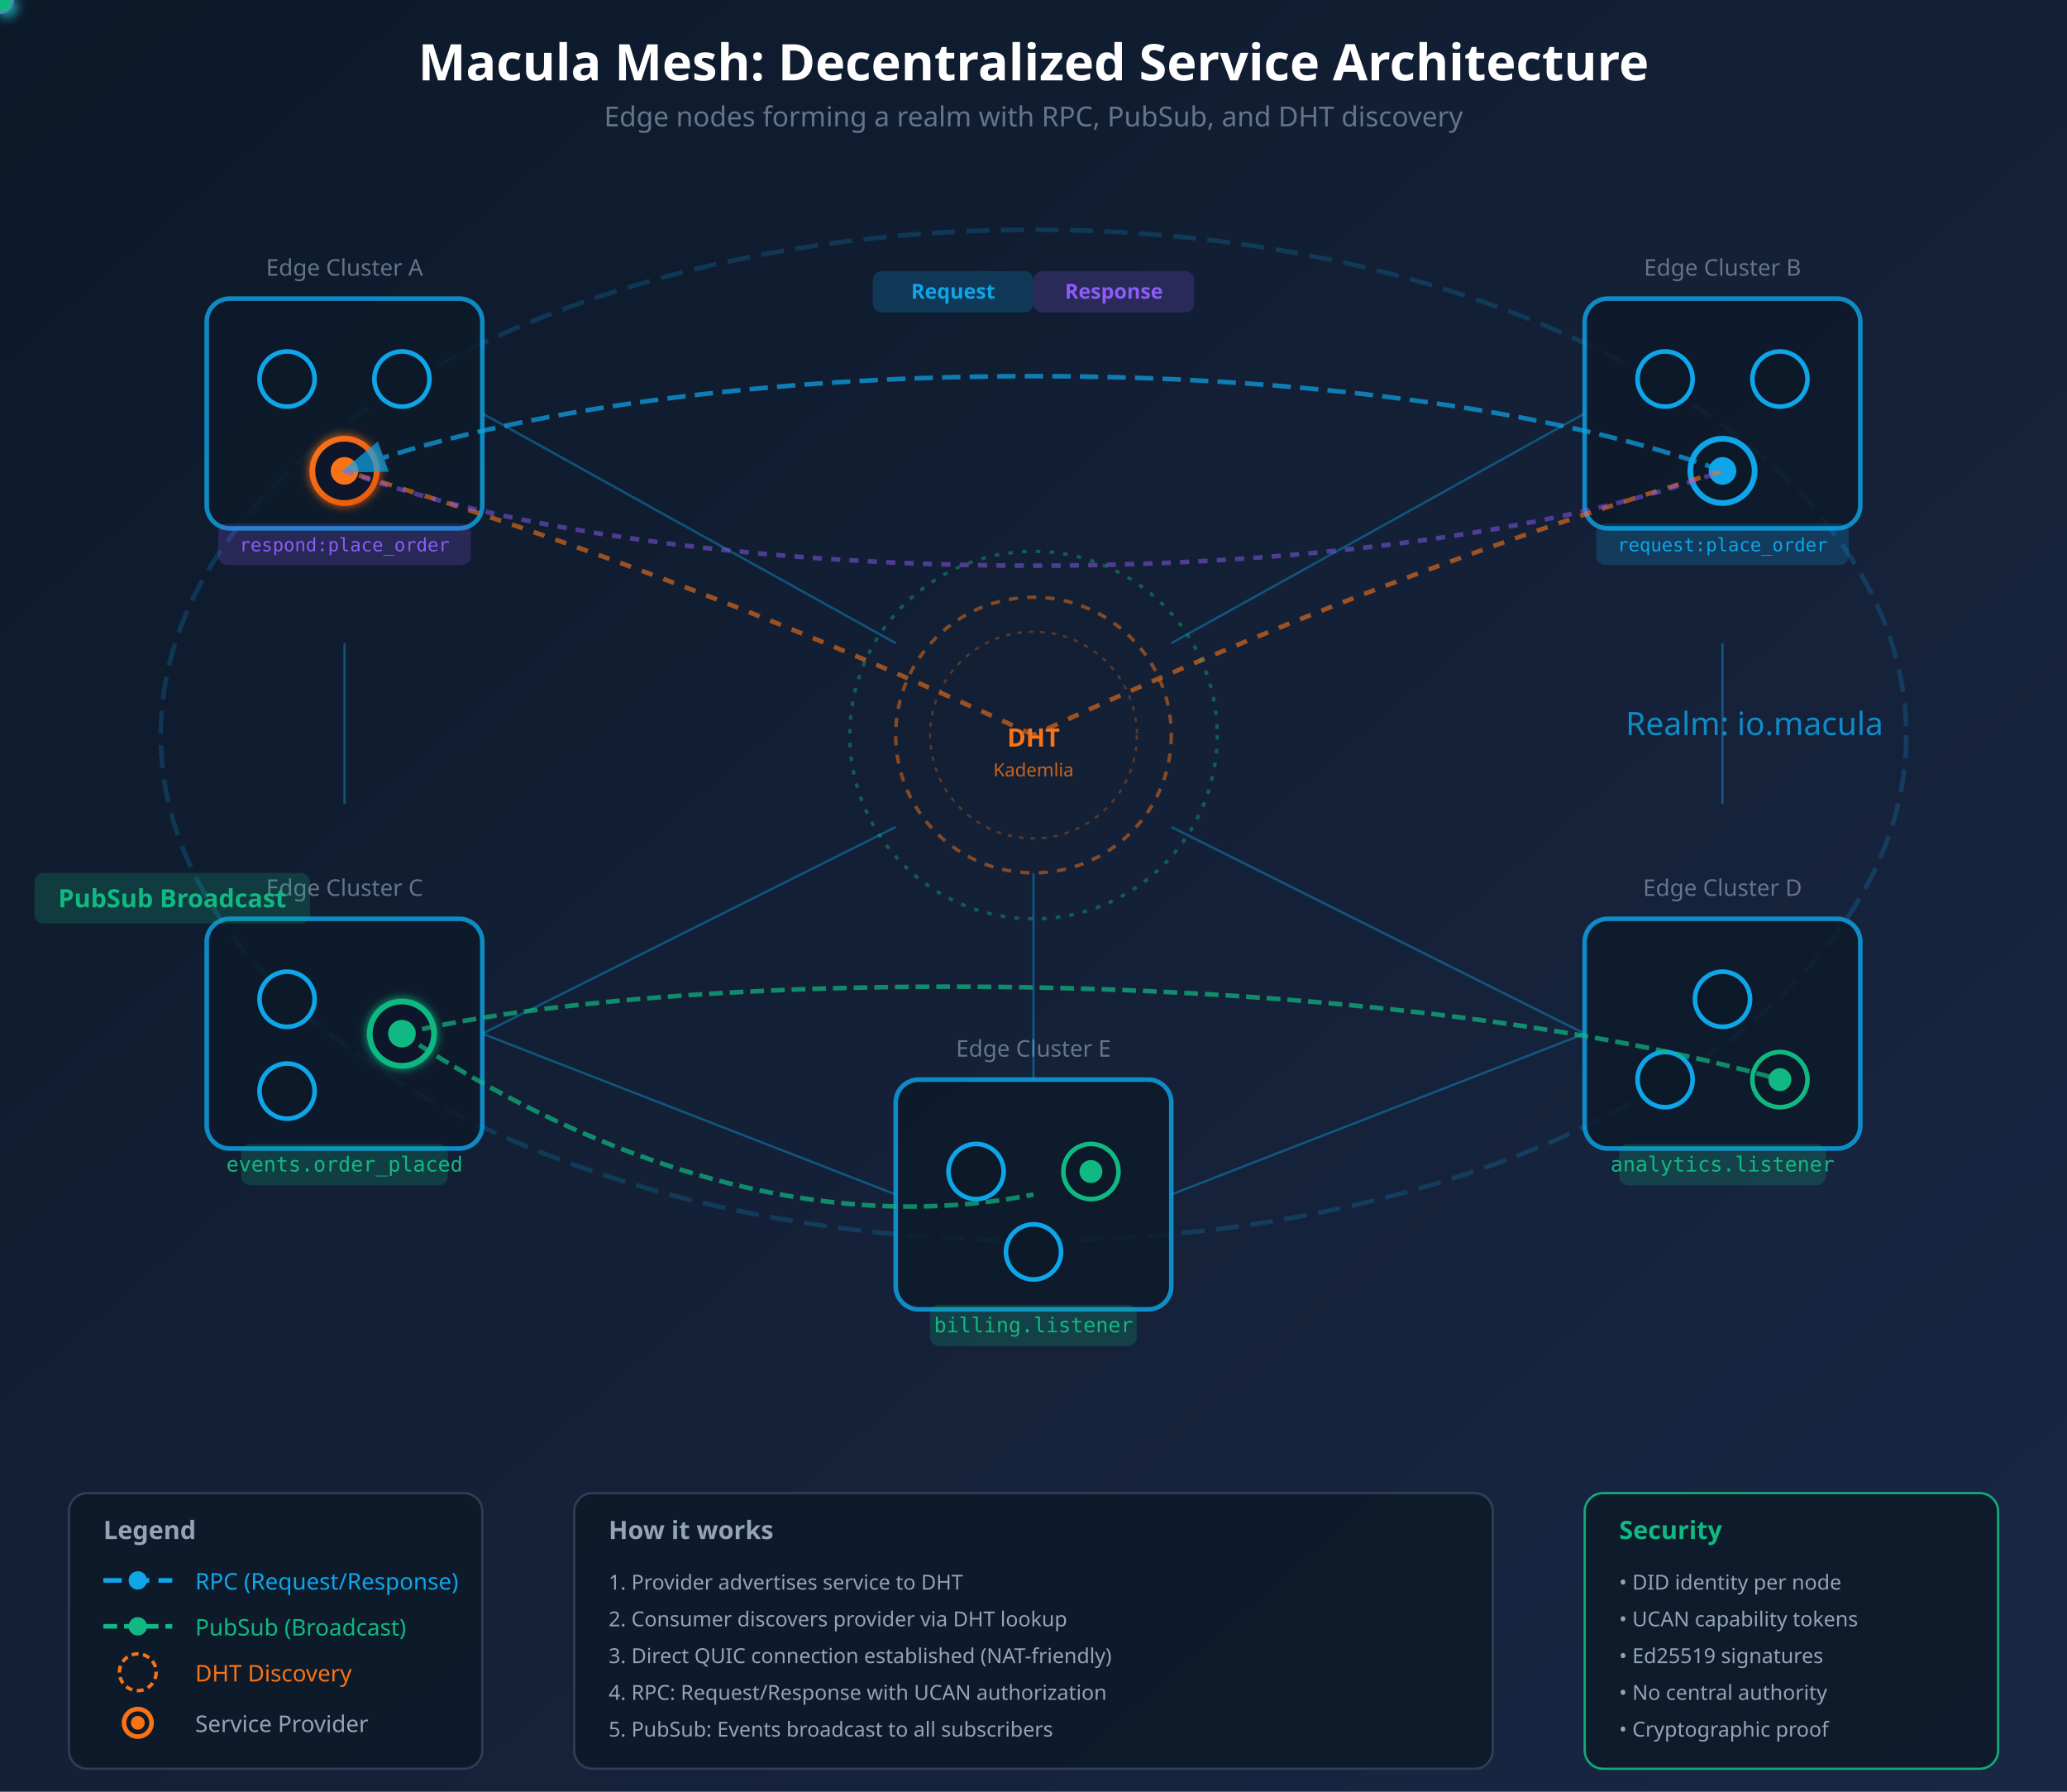
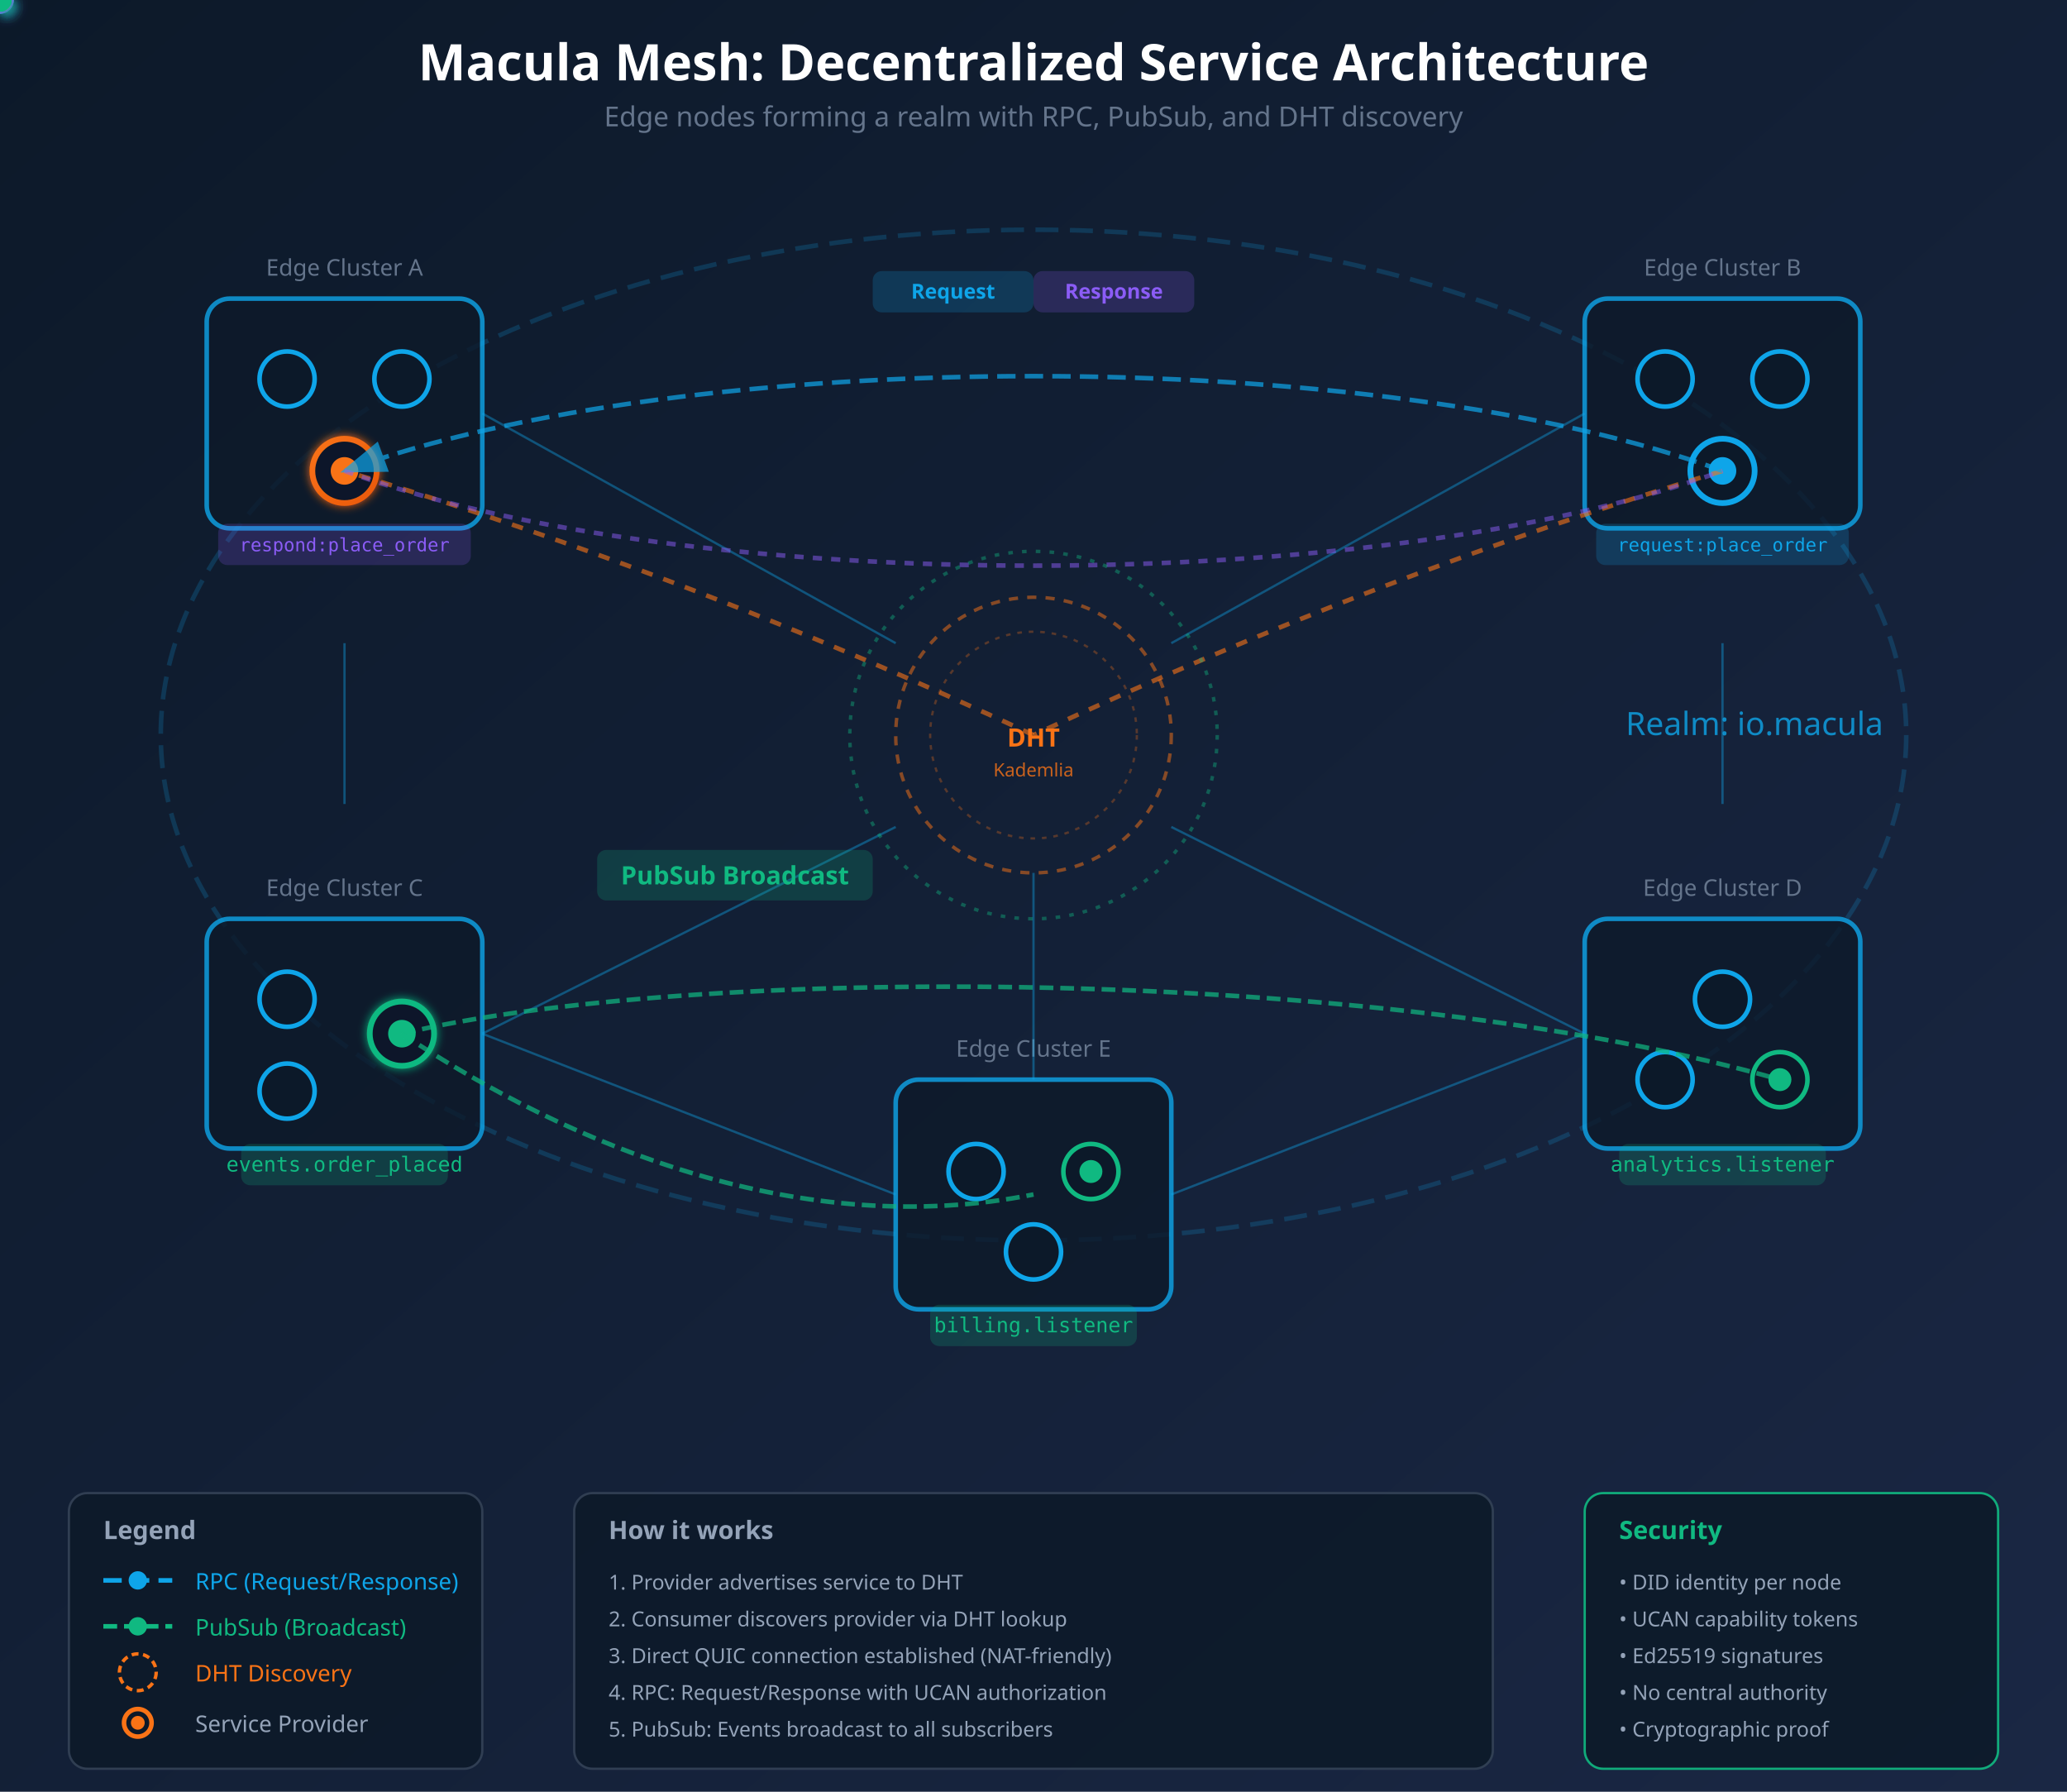
<svg xmlns="http://www.w3.org/2000/svg" viewBox="0 0 900 780" width="900" height="780">
  <defs>
    <linearGradient id="bgGrad" x1="0%" y1="0%" x2="100%" y2="100%">
      <stop offset="0%" style="stop-color:#0C1929" />
      <stop offset="100%" style="stop-color:#1a2744" />
    </linearGradient>
    <linearGradient id="nodeGrad" x1="0%" y1="0%" x2="100%" y2="100%">
      <stop offset="0%" style="stop-color:#0EA5E9" />
      <stop offset="100%" style="stop-color:#0284C7" />
    </linearGradient>
    <linearGradient id="hubGrad" x1="0%" y1="0%" x2="100%" y2="100%">
      <stop offset="0%" style="stop-color:#F97316" />
      <stop offset="100%" style="stop-color:#EA580C" />
    </linearGradient>
    <linearGradient id="securityGrad" x1="0%" y1="0%" x2="100%" y2="100%">
      <stop offset="0%" style="stop-color:#10B981" />
      <stop offset="100%" style="stop-color:#059669" />
    </linearGradient>
    <filter id="glow" x="-50%" y="-50%" width="200%" height="200%">
      <feGaussianBlur stdDeviation="3" result="coloredBlur" />
      <feMerge>
        <feMergeNode in="coloredBlur" />
        <feMergeNode in="SourceGraphic" />
      </feMerge>
    </filter>
    <filter id="softGlow" x="-50%" y="-50%" width="200%" height="200%">
      <feGaussianBlur stdDeviation="2" result="coloredBlur" />
      <feMerge>
        <feMergeNode in="coloredBlur" />
        <feMergeNode in="SourceGraphic" />
      </feMerge>
    </filter>
    <marker id="arrowBlue" markerWidth="10" markerHeight="7" refX="9" refY="3.5" orient="auto">
      <polygon points="0 0, 10 3.5, 0 7" fill="#0EA5E9" />
    </marker>
    <marker id="arrowOrange" markerWidth="10" markerHeight="7" refX="9" refY="3.5" orient="auto">
      <polygon points="0 0, 10 3.5, 0 7" fill="#F97316" />
    </marker>
    <marker id="arrowGreen" markerWidth="10" markerHeight="7" refX="9" refY="3.5" orient="auto">
      <polygon points="0 0, 10 3.5, 0 7" fill="#10B981" />
    </marker>
  </defs>
  <rect width="900" height="780" fill="url(#bgGrad)" />
  <text x="450" y="35" text-anchor="middle" font-family="system-ui, sans-serif" font-size="22" font-weight="bold" fill="#fff">
    Macula Mesh: Decentralized Service Architecture
  </text>
  <text x="450" y="55" text-anchor="middle" font-family="system-ui, sans-serif" font-size="12" fill="#64748B">
    Edge nodes forming a realm with RPC, PubSub, and DHT discovery
  </text>
  <ellipse cx="450" cy="320" rx="380" ry="220" fill="none" stroke="#0EA5E9" stroke-width="2" opacity="0.2" stroke-dasharray="10,5">
    <animate attributeName="opacity" values="0.1;0.3;0.1" dur="4s" repeatCount="indefinite" />
  </ellipse>
  <text x="820" y="320" text-anchor="end" font-family="system-ui, sans-serif" font-size="14" fill="#0EA5E9" opacity="0.8">
    Realm: io.macula
  </text>
  <g id="dht-ring" transform="translate(450, 320)">
    <circle cx="0" cy="0" r="60" fill="none" stroke="#F97316" stroke-width="1.5" stroke-dasharray="4,4" opacity="0.5">
      <animateTransform attributeName="transform" type="rotate" from="0" to="360" dur="30s" repeatCount="indefinite" />
    </circle>
    <circle cx="0" cy="0" r="45" fill="none" stroke="#F97316" stroke-width="1" stroke-dasharray="2,3" opacity="0.3">
      <animateTransform attributeName="transform" type="rotate" from="360" to="0" dur="20s" repeatCount="indefinite" />
    </circle>
    <text x="0" y="5" text-anchor="middle" font-family="system-ui, sans-serif" font-size="11" fill="#F97316" font-weight="bold">DHT</text>
    <text x="0" y="18" text-anchor="middle" font-family="system-ui, sans-serif" font-size="8" fill="#F97316" opacity="0.8">Kademlia</text>
  </g>
  <g id="cluster1" transform="translate(150, 180)">
    <rect x="-60" y="-50" width="120" height="100" rx="10" fill="#0C1929" stroke="#0EA5E9" stroke-width="2" opacity="0.8" />
    <text x="0" y="-60" text-anchor="middle" font-family="system-ui, sans-serif" font-size="10" fill="#64748B">Edge Cluster A</text>
    <circle cx="-25" cy="-15" r="12" fill="#0C1929" stroke="#0EA5E9" stroke-width="2" />
    <circle cx="25" cy="-15" r="12" fill="#0C1929" stroke="#0EA5E9" stroke-width="2" />
    <circle cx="0" cy="25" r="14" fill="#0C1929" stroke="url(#hubGrad)" stroke-width="2.5" filter="url(#softGlow)" />
    <circle cx="0" cy="25" r="6" fill="#F97316" />
    <rect x="-55" y="48" width="110" height="18" rx="4" fill="#8B5CF6" opacity="0.2" />
    <text x="0" y="60" text-anchor="middle" font-family="monospace" font-size="8" fill="#8B5CF6">
      respond:place_order
    </text>
    <circle cx="0" cy="25" r="14" fill="none" stroke="#F97316" stroke-width="1" opacity="0">
      <animate attributeName="r" values="14;35;50" dur="2s" repeatCount="indefinite" />
      <animate attributeName="opacity" values="0.8;0.3;0" dur="2s" repeatCount="indefinite" />
    </circle>
  </g>
  <g id="cluster2" transform="translate(750, 180)">
    <rect x="-60" y="-50" width="120" height="100" rx="10" fill="#0C1929" stroke="#0EA5E9" stroke-width="2" opacity="0.8" />
    <text x="0" y="-60" text-anchor="middle" font-family="system-ui, sans-serif" font-size="10" fill="#64748B">Edge Cluster B</text>
    <circle cx="-25" cy="-15" r="12" fill="#0C1929" stroke="#0EA5E9" stroke-width="2" />
    <circle cx="25" cy="-15" r="12" fill="#0C1929" stroke="#0EA5E9" stroke-width="2" />
    <circle cx="0" cy="25" r="14" fill="#0C1929" stroke="#0EA5E9" stroke-width="2.5" />
    <circle cx="0" cy="25" r="6" fill="#0EA5E9" />
    <rect x="-55" y="48" width="110" height="18" rx="4" fill="#0EA5E9" opacity="0.2" />
    <text x="0" y="60" text-anchor="middle" font-family="monospace" font-size="8" fill="#0EA5E9">
      request:place_order
    </text>
  </g>
  <g id="cluster3" transform="translate(150, 450)">
    <rect x="-60" y="-50" width="120" height="100" rx="10" fill="#0C1929" stroke="#0EA5E9" stroke-width="2" opacity="0.8" />
    <text x="0" y="-60" text-anchor="middle" font-family="system-ui, sans-serif" font-size="10" fill="#64748B">Edge Cluster C</text>
    <circle cx="-25" cy="-15" r="12" fill="#0C1929" stroke="#0EA5E9" stroke-width="2" />
    <circle cx="25" cy="0" r="14" fill="#0C1929" stroke="#10B981" stroke-width="2.5" filter="url(#softGlow)" />
    <circle cx="25" cy="0" r="6" fill="#10B981" />
    <circle cx="-25" cy="25" r="12" fill="#0C1929" stroke="#0EA5E9" stroke-width="2" />
    <rect x="-45" y="48" width="90" height="18" rx="4" fill="#10B981" opacity="0.2" />
    <text x="0" y="60" text-anchor="middle" font-family="monospace" font-size="9" fill="#10B981">
      events.order_placed
    </text>
  </g>
  <g id="cluster4" transform="translate(750, 450)">
    <rect x="-60" y="-50" width="120" height="100" rx="10" fill="#0C1929" stroke="#0EA5E9" stroke-width="2" opacity="0.8" />
    <text x="0" y="-60" text-anchor="middle" font-family="system-ui, sans-serif" font-size="10" fill="#64748B">Edge Cluster D</text>
    <circle cx="0" cy="-15" r="12" fill="#0C1929" stroke="#0EA5E9" stroke-width="2" />
    <circle cx="-25" cy="20" r="12" fill="#0C1929" stroke="#0EA5E9" stroke-width="2" />
    <circle cx="25" cy="20" r="12" fill="#0C1929" stroke="#10B981" stroke-width="2" />
    <circle cx="25" cy="20" r="5" fill="#10B981" />
    <rect x="-45" y="48" width="90" height="18" rx="4" fill="#10B981" opacity="0.2" />
    <text x="0" y="60" text-anchor="middle" font-family="monospace" font-size="9" fill="#10B981">
      analytics.listener
    </text>
  </g>
  <g id="cluster5" transform="translate(450, 520)">
    <rect x="-60" y="-50" width="120" height="100" rx="10" fill="#0C1929" stroke="#0EA5E9" stroke-width="2" opacity="0.8" />
    <text x="0" y="-60" text-anchor="middle" font-family="system-ui, sans-serif" font-size="10" fill="#64748B">Edge Cluster E</text>
    <circle cx="-25" cy="-10" r="12" fill="#0C1929" stroke="#0EA5E9" stroke-width="2" />
    <circle cx="25" cy="-10" r="12" fill="#0C1929" stroke="#10B981" stroke-width="2" />
    <circle cx="25" cy="-10" r="5" fill="#10B981" />
    <circle cx="0" cy="25" r="12" fill="#0C1929" stroke="#0EA5E9" stroke-width="2" />
    <rect x="-45" y="48" width="90" height="18" rx="4" fill="#10B981" opacity="0.2" />
    <text x="0" y="60" text-anchor="middle" font-family="monospace" font-size="9" fill="#10B981">
      billing.listener
    </text>
  </g>
  <g id="mesh-connections" stroke="#0EA5E9" stroke-width="1" fill="none" opacity="0.4">
    <line x1="210" y1="180" x2="390" y2="280" />
    <line x1="690" y1="180" x2="510" y2="280" />
    <line x1="210" y1="450" x2="390" y2="360" />
    <line x1="690" y1="450" x2="510" y2="360" />
    <line x1="150" y1="280" x2="150" y2="350" />
    <line x1="750" y1="280" x2="750" y2="350" />
    <line x1="450" y1="380" x2="450" y2="470" />
    <line x1="210" y1="450" x2="390" y2="520" />
    <line x1="690" y1="450" x2="510" y2="520" />
  </g>
  <g id="rpc-flow">
    <path d="M 750 205 Q 600 250 450 320" fill="none" stroke="#F97316" stroke-width="2" stroke-dasharray="5,5" opacity="0.6" />
    <path d="M 450 320 Q 300 250 150 205" fill="none" stroke="#F97316" stroke-width="2" stroke-dasharray="5,5" opacity="0.6" />
    <path id="rpc-request-path" d="M 750 205 C 600 150 300 150 150 205" fill="none" stroke="#0EA5E9" stroke-width="2" opacity="0" />
    <path d="M 750 205 C 600 150 300 150 150 205" fill="none" stroke="#0EA5E9" stroke-width="2" stroke-dasharray="8,4" opacity="0.7" marker-end="url(#arrowBlue)" />
    <path id="rpc-response-path" d="M 150 205 C 300 260 600 260 750 205" fill="none" stroke="#8B5CF6" stroke-width="2" opacity="0" />
    <path d="M 150 205 C 300 260 600 260 750 205" fill="none" stroke="#8B5CF6" stroke-width="2" stroke-dasharray="4,4" opacity="0.5" />
    <circle r="6" fill="#0EA5E9" filter="url(#glow)">
      <animateMotion dur="2s" repeatCount="indefinite" begin="0s">
        <mpath href="#rpc-request-path" />
      </animateMotion>
      <animate attributeName="opacity" values="0;1;1;0" dur="2s" repeatCount="indefinite" begin="0s" />
    </circle>
    <circle r="6" fill="#8B5CF6" filter="url(#glow)">
      <animateMotion dur="2s" repeatCount="indefinite" begin="2.5s">
        <mpath href="#rpc-response-path" />
      </animateMotion>
      <animate attributeName="opacity" values="0;1;1;0" dur="2s" repeatCount="indefinite" begin="2.5s" />
    </circle>
    <rect x="380" y="118" width="70" height="18" rx="4" fill="#0EA5E9" opacity="0.2" />
    <text x="415" y="130" text-anchor="middle" font-family="system-ui, sans-serif" font-size="9" fill="#0EA5E9" font-weight="bold">Request</text>
    <rect x="450" y="118" width="70" height="18" rx="4" fill="#8B5CF6" opacity="0.2" />
    <text x="485" y="130" text-anchor="middle" font-family="system-ui, sans-serif" font-size="9" fill="#8B5CF6" font-weight="bold">Response</text>
  </g>
  <g id="pubsub-flow">
    <path id="pubsub-path-1" d="M 175 450 C 300 420 600 420 775 470" fill="none" stroke="#10B981" stroke-width="2" stroke-dasharray="6,3" opacity="0.7" />
    <path id="pubsub-path-2" d="M 175 450 C 250 500 350 540 450 520" fill="none" stroke="#10B981" stroke-width="2" stroke-dasharray="6,3" opacity="0.7" />
    <circle r="5" fill="#10B981" filter="url(#glow)">
      <animateMotion dur="3s" repeatCount="indefinite" begin="0.5s">
        <mpath href="#pubsub-path-1" />
      </animateMotion>
      <animate attributeName="opacity" values="0;1;1;0" dur="3s" repeatCount="indefinite" begin="0.5s" />
    </circle>
    <circle r="5" fill="#10B981" filter="url(#glow)">
      <animateMotion dur="3s" repeatCount="indefinite" begin="2.5s">
        <mpath href="#pubsub-path-1" />
      </animateMotion>
      <animate attributeName="opacity" values="0;1;1;0" dur="3s" repeatCount="indefinite" begin="2.5s" />
    </circle>
    <circle r="5" fill="#10B981" filter="url(#glow)">
      <animateMotion dur="2s" repeatCount="indefinite" begin="0.5s">
        <mpath href="#pubsub-path-2" />
      </animateMotion>
      <animate attributeName="opacity" values="0;1;1;0" dur="2s" repeatCount="indefinite" begin="0.5s" />
    </circle>
    <circle r="5" fill="#10B981" filter="url(#glow)">
      <animateMotion dur="2s" repeatCount="indefinite" begin="2.5s">
        <mpath href="#pubsub-path-2" />
      </animateMotion>
      <animate attributeName="opacity" values="0;1;1;0" dur="2s" repeatCount="indefinite" begin="2.5s" />
    </circle>
-     <rect x="15" y="380" width="120" height="22" rx="4" fill="#10B981" opacity="0.2" />
-     <text x="75" y="395" text-anchor="middle" font-family="system-ui, sans-serif" font-size="11" fill="#10B981" font-weight="bold">PubSub Broadcast</text>
+     <rect x="260" y="370" width="120" height="22" rx="4" fill="#10B981" opacity="0.2" />
+     <text x="320" y="385" text-anchor="middle" font-family="system-ui, sans-serif" font-size="11" fill="#10B981" font-weight="bold">PubSub Broadcast</text>
  </g>
  <g id="security" transform="translate(450, 320)">
    <circle cx="0" cy="0" r="80" fill="none" stroke="#10B981" stroke-width="1.5" stroke-dasharray="2,4" opacity="0.4">
      <animate attributeName="stroke-dashoffset" values="0;12" dur="2s" repeatCount="indefinite" />
    </circle>
  </g>
  <g id="legend" transform="translate(30, 650)">
    <rect x="0" y="0" width="180" height="120" rx="8" fill="#0C1929" stroke="#334155" stroke-width="1" opacity="0.9" />
    <text x="15" y="20" font-family="system-ui, sans-serif" font-size="11" fill="#94A3B8" font-weight="bold">Legend</text>
    <line x1="15" y1="38" x2="45" y2="38" stroke="#0EA5E9" stroke-width="2" stroke-dasharray="8,4" />
    <circle cx="30" cy="38" r="4" fill="#0EA5E9" />
    <text x="55" y="42" font-family="system-ui, sans-serif" font-size="10" fill="#0EA5E9">RPC (Request/Response)</text>
    <line x1="15" y1="58" x2="45" y2="58" stroke="#10B981" stroke-width="2" stroke-dasharray="6,3" />
    <circle cx="30" cy="58" r="4" fill="#10B981" />
    <text x="55" y="62" font-family="system-ui, sans-serif" font-size="10" fill="#10B981">PubSub (Broadcast)</text>
    <circle cx="30" cy="78" r="8" fill="none" stroke="#F97316" stroke-width="1.5" stroke-dasharray="3,2" />
    <text x="55" y="82" font-family="system-ui, sans-serif" font-size="10" fill="#F97316">DHT Discovery</text>
    <circle cx="30" cy="100" r="6" fill="#0C1929" stroke="#F97316" stroke-width="2" />
    <circle cx="30" cy="100" r="3" fill="#F97316" />
    <text x="55" y="104" font-family="system-ui, sans-serif" font-size="10" fill="#94A3B8">Service Provider</text>
  </g>
  <g id="security-info" transform="translate(690, 650)">
    <rect x="0" y="0" width="180" height="120" rx="8" fill="#0C1929" stroke="#10B981" stroke-width="1" opacity="0.9" />
    <text x="15" y="20" font-family="system-ui, sans-serif" font-size="11" fill="#10B981" font-weight="bold">Security</text>
    <text x="15" y="42" font-family="system-ui, sans-serif" font-size="9" fill="#94A3B8">• DID identity per node</text>
    <text x="15" y="58" font-family="system-ui, sans-serif" font-size="9" fill="#94A3B8">• UCAN capability tokens</text>
    <text x="15" y="74" font-family="system-ui, sans-serif" font-size="9" fill="#94A3B8">• Ed25519 signatures</text>
    <text x="15" y="90" font-family="system-ui, sans-serif" font-size="9" fill="#94A3B8">• No central authority</text>
    <text x="15" y="106" font-family="system-ui, sans-serif" font-size="9" fill="#94A3B8">• Cryptographic proof</text>
  </g>
  <g id="flow-desc" transform="translate(250, 650)">
    <rect x="0" y="0" width="400" height="120" rx="8" fill="#0C1929" stroke="#334155" stroke-width="1" opacity="0.9" />
    <text x="15" y="20" font-family="system-ui, sans-serif" font-size="11" fill="#94A3B8" font-weight="bold">How it works</text>
    <text x="15" y="42" font-family="system-ui, sans-serif" font-size="9" fill="#94A3B8">1. Provider advertises service to DHT</text>
    <text x="15" y="58" font-family="system-ui, sans-serif" font-size="9" fill="#94A3B8">2. Consumer discovers provider via DHT lookup</text>
    <text x="15" y="74" font-family="system-ui, sans-serif" font-size="9" fill="#94A3B8">3. Direct QUIC connection established (NAT-friendly)</text>
    <text x="15" y="90" font-family="system-ui, sans-serif" font-size="9" fill="#94A3B8">4. RPC: Request/Response with UCAN authorization</text>
    <text x="15" y="106" font-family="system-ui, sans-serif" font-size="9" fill="#94A3B8">5. PubSub: Events broadcast to all subscribers</text>
  </g>
</svg>
